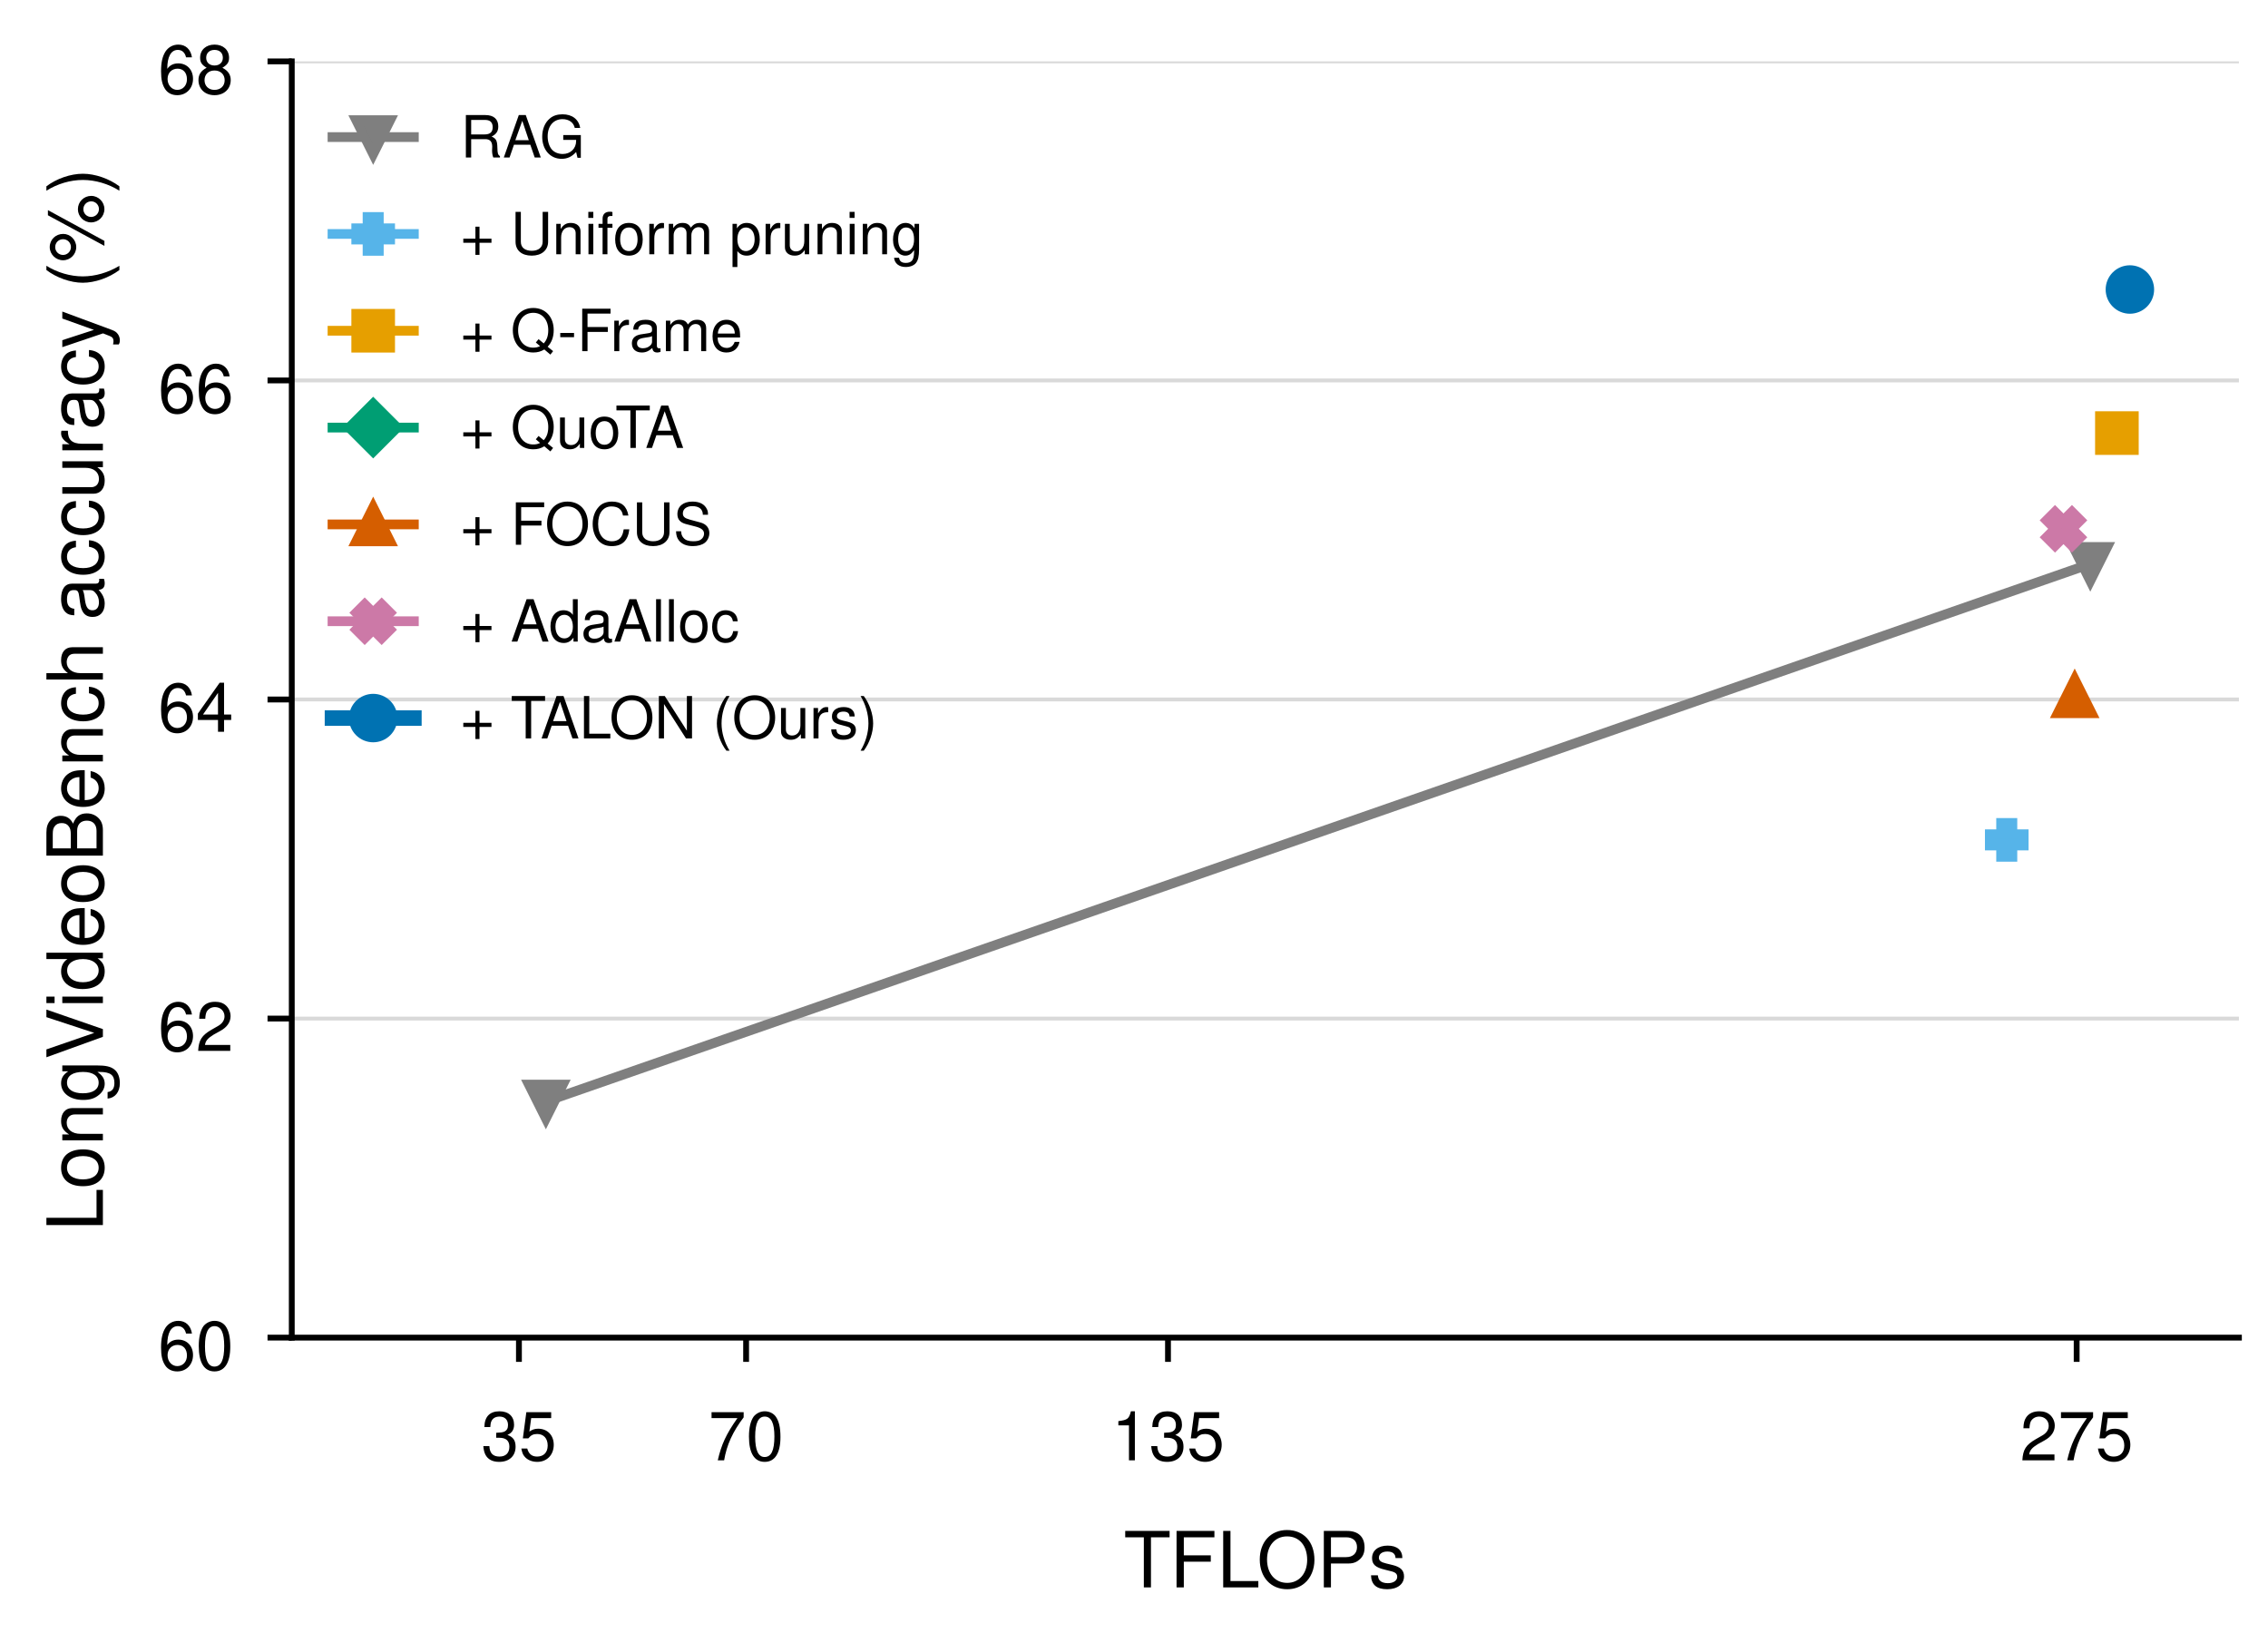
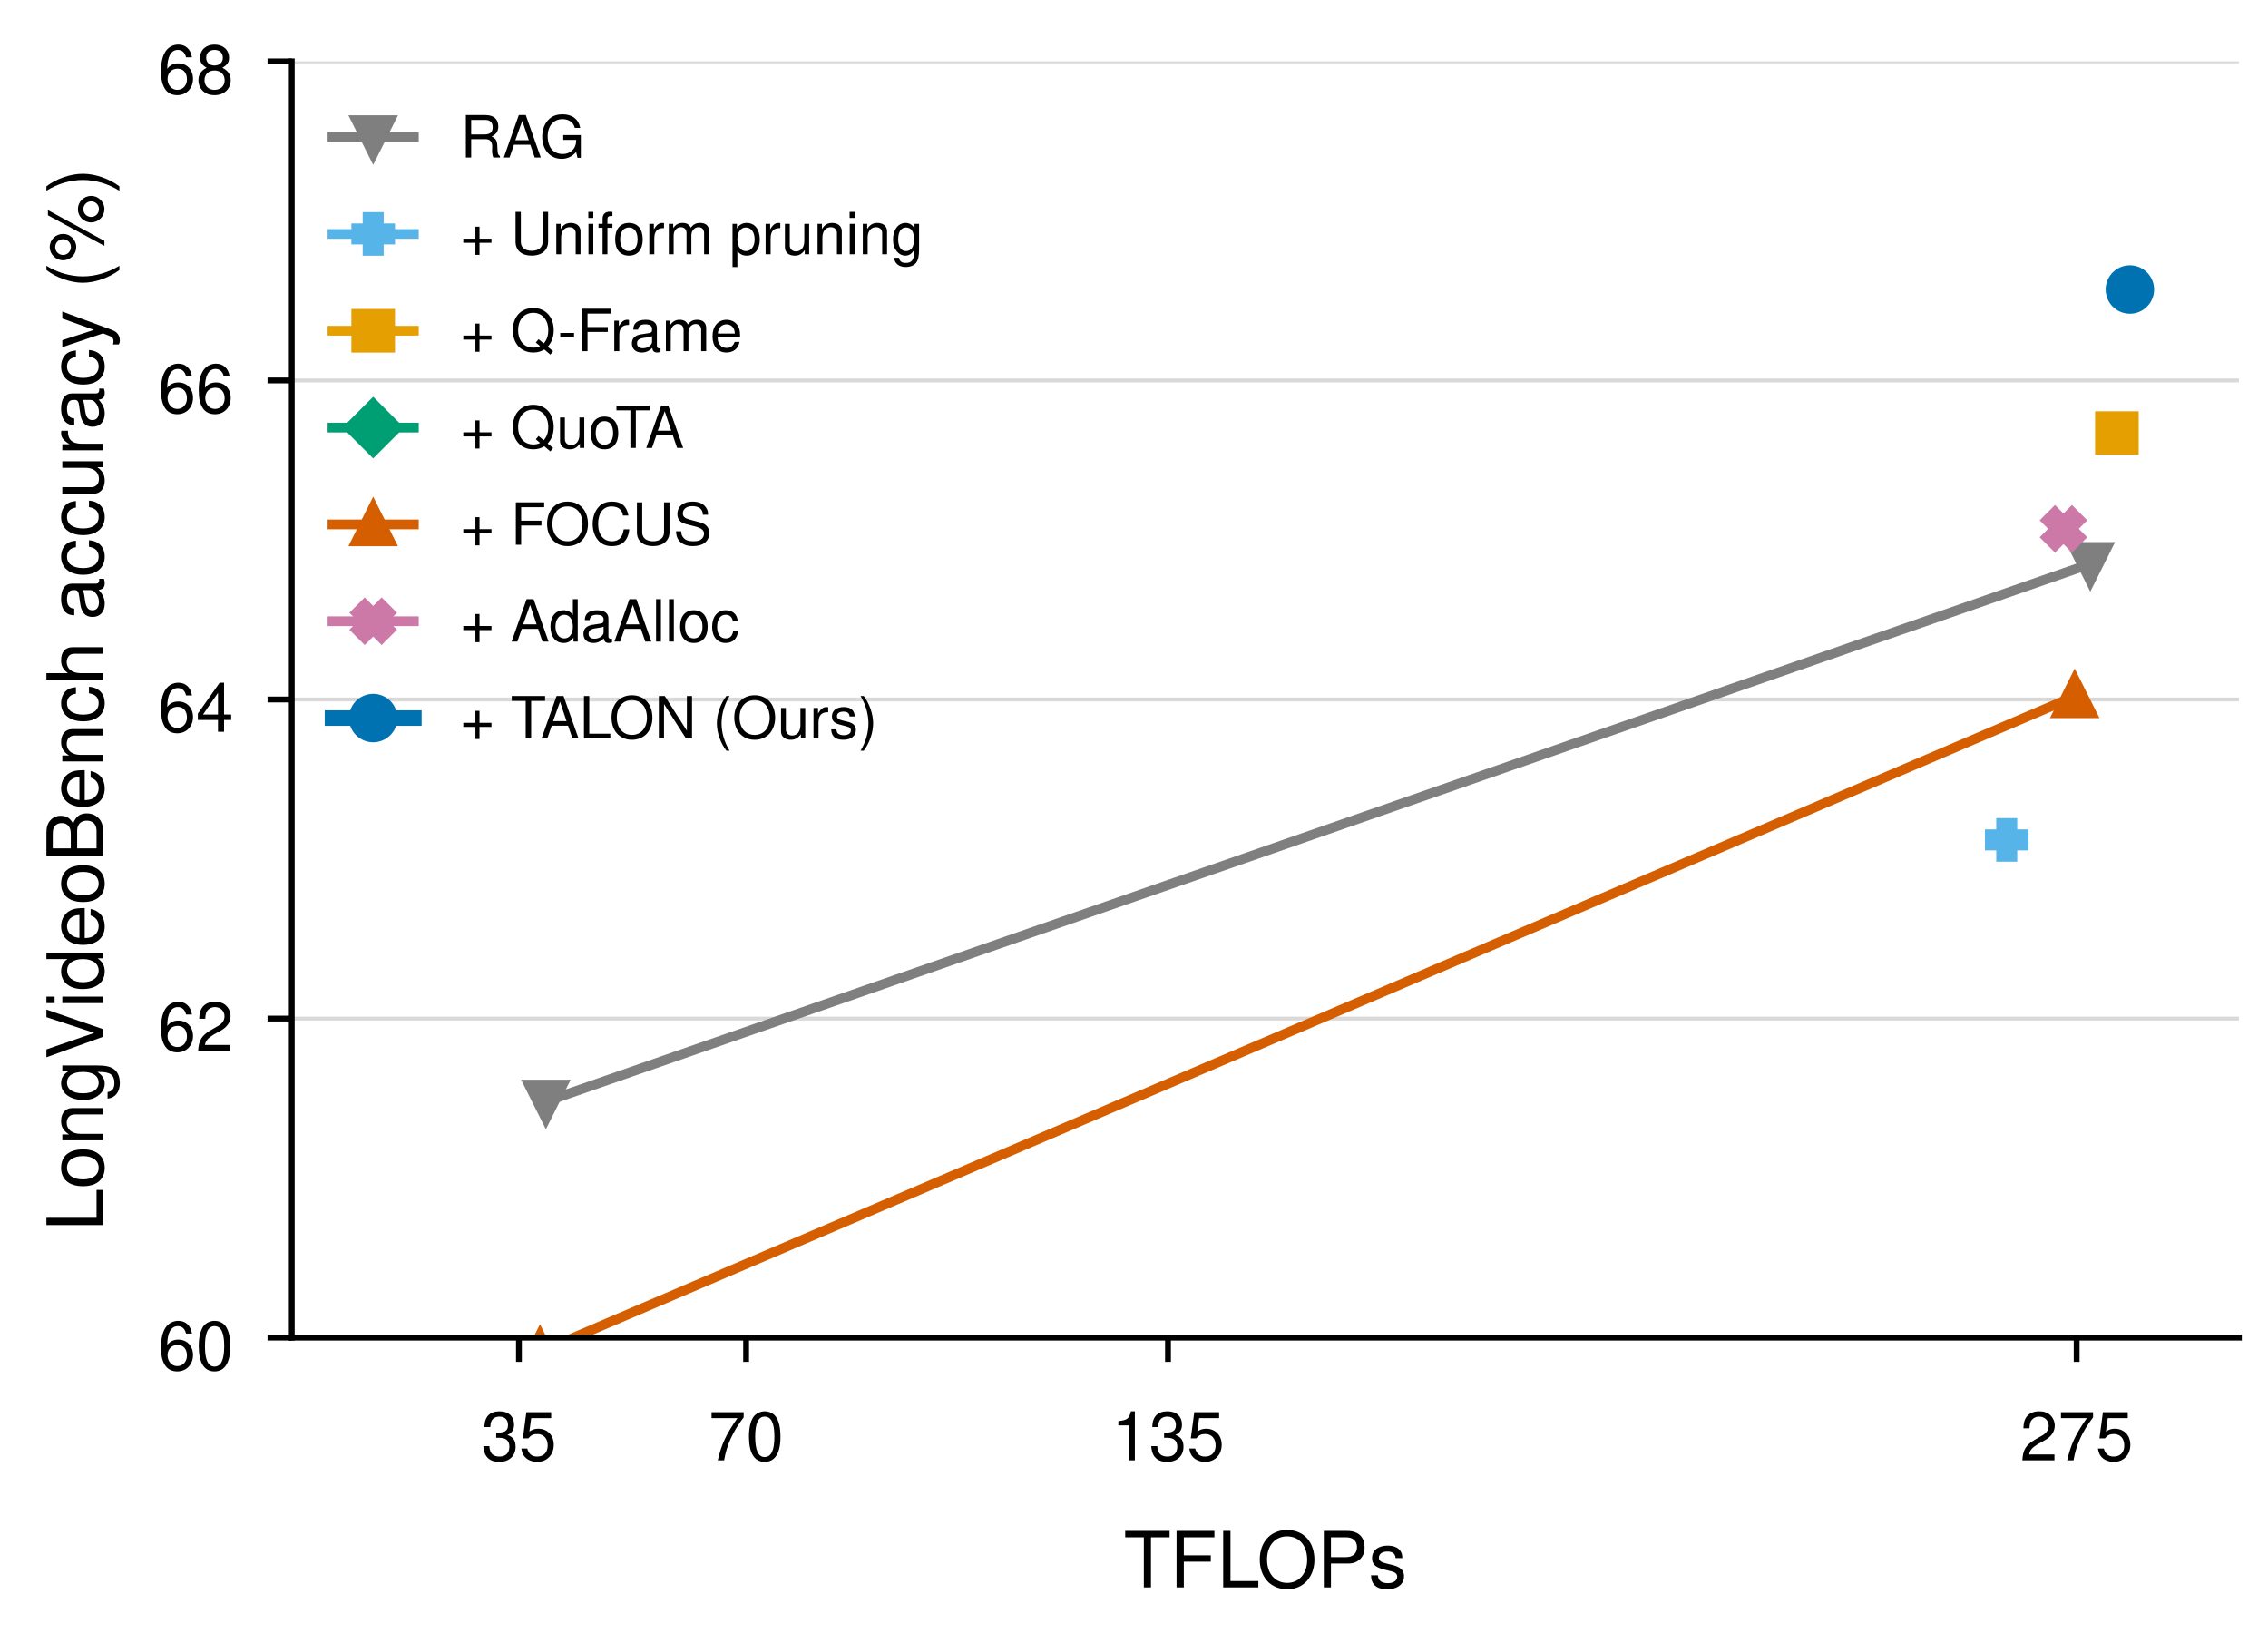
<svg xmlns="http://www.w3.org/2000/svg" xmlns:xlink="http://www.w3.org/1999/xlink" width="234pt" height="168.48pt" viewBox="0 0 234 168.48" version="1.1">
  <defs>
    <style type="text/css">*{stroke-linejoin: round; stroke-linecap: butt}</style>
  </defs>
  <g id="figure_1">
    <g id="patch_1">
      <path d="M 0 168.48  L 234 168.48  L 234 0  L 0 0  z " style="fill: #ffffff" />
    </g>
    <g id="axes_1">
      <g id="patch_2">
        <path d="M 30.103 138.005  L 231 138.005  L 231 6.332  L 30.103 6.332  z " style="fill: #ffffff" />
      </g>
      <g id="matplotlib.axis_1">
        <g id="xtick_1">
          <g id="line2d_1">
            <defs>
-               <path id="m931ed9a717" d="M 0 0  L 0 2.5  " style="stroke: #000000; stroke-width: 0.6" />
+               <path id="m4c8e31c9a9" d="M 0 0  L 0 2.5  " style="stroke: #000000; stroke-width: 0.6" />
            </defs>
            <g>
-               <use xlink:href="#m931ed9a717" x="53.541" y="138.005" style="stroke: #000000; stroke-width: 0.6" />
+               <use xlink:href="#m4c8e31c9a9" x="53.541" y="138.005" style="stroke: #000000; stroke-width: 0.6" />
            </g>
          </g>
          <g id="text_1">
            <text style="font-size: 7px; font-family: 'Helvetica Neue', 'Helvetica', 'Arial', 'TeX Gyre Heros', 'Nimbus Sans', 'Liberation Sans', 'DejaVu Sans', sans-serif; text-anchor: middle" x="53.541" y="150.669" transform="rotate(-0 53.54128 150.6688)">35</text>
          </g>
        </g>
        <g id="xtick_2">
          <g id="line2d_2">
            <g>
-               <use xlink:href="#m931ed9a717" x="76.979" y="138.005" style="stroke: #000000; stroke-width: 0.6" />
+               <use xlink:href="#m4c8e31c9a9" x="76.979" y="138.005" style="stroke: #000000; stroke-width: 0.6" />
            </g>
          </g>
          <g id="text_2">
            <text style="font-size: 7px; font-family: 'Helvetica Neue', 'Helvetica', 'Arial', 'TeX Gyre Heros', 'Nimbus Sans', 'Liberation Sans', 'DejaVu Sans', sans-serif; text-anchor: middle" x="76.979" y="150.669" transform="rotate(-0 76.97919 150.6688)">70</text>
          </g>
        </g>
        <g id="xtick_3">
          <g id="line2d_3">
            <g>
-               <use xlink:href="#m931ed9a717" x="120.507" y="138.005" style="stroke: #000000; stroke-width: 0.6" />
+               <use xlink:href="#m4c8e31c9a9" x="120.507" y="138.005" style="stroke: #000000; stroke-width: 0.6" />
            </g>
          </g>
          <g id="text_3">
            <text style="font-size: 7px; font-family: 'Helvetica Neue', 'Helvetica', 'Arial', 'TeX Gyre Heros', 'Nimbus Sans', 'Liberation Sans', 'DejaVu Sans', sans-serif; text-anchor: middle" x="120.507" y="150.669" transform="rotate(-0 120.5067 150.6688)">135</text>
          </g>
        </g>
        <g id="xtick_4">
          <g id="line2d_4">
            <g>
-               <use xlink:href="#m931ed9a717" x="214.258" y="138.005" style="stroke: #000000; stroke-width: 0.6" />
+               <use xlink:href="#m4c8e31c9a9" x="214.258" y="138.005" style="stroke: #000000; stroke-width: 0.6" />
            </g>
          </g>
          <g id="text_4">
            <text style="font-size: 7px; font-family: 'Helvetica Neue', 'Helvetica', 'Arial', 'TeX Gyre Heros', 'Nimbus Sans', 'Liberation Sans', 'DejaVu Sans', sans-serif; text-anchor: middle" x="214.258" y="150.669" transform="rotate(-0 214.2584 150.6688)">275</text>
          </g>
        </g>
        <g id="text_5">
          <text style="font-size: 8px; font-family: 'Helvetica Neue', 'Helvetica', 'Arial', 'TeX Gyre Heros', 'Nimbus Sans', 'Liberation Sans', 'DejaVu Sans', sans-serif; text-anchor: middle" x="130.552" y="163.776" transform="rotate(-0 130.5516 163.7758)">TFLOPs</text>
        </g>
      </g>
      <g id="matplotlib.axis_2">
        <g id="ytick_1">
          <g id="line2d_5">
-             <path d="M 30.103 138.005  L 231 138.005  " clip-path="url(#pdeb0773eb6)" style="fill: none; stroke: #d9d9d9; stroke-width: 0.4; stroke-linecap: square" />
+             <path d="M 30.103 138.005  L 231 138.005  " clip-path="url(#pea13bf3263)" style="fill: none; stroke: #d9d9d9; stroke-width: 0.4; stroke-linecap: square" />
          </g>
          <g id="line2d_6">
            <defs>
-               <path id="mc3cbaa3275" d="M 0 0  L -2.5 0  " style="stroke: #000000; stroke-width: 0.6" />
+               <path id="m280ac7355d" d="M 0 0  L -2.5 0  " style="stroke: #000000; stroke-width: 0.6" />
            </defs>
            <g>
-               <use xlink:href="#mc3cbaa3275" x="30.103" y="138.005" style="stroke: #000000; stroke-width: 0.6" />
+               <use xlink:href="#m280ac7355d" x="30.103" y="138.005" style="stroke: #000000; stroke-width: 0.6" />
            </g>
          </g>
          <g id="text_6">
            <text style="font-size: 7px; font-family: 'Helvetica Neue', 'Helvetica', 'Arial', 'TeX Gyre Heros', 'Nimbus Sans', 'Liberation Sans', 'DejaVu Sans', sans-serif; text-anchor: end" x="24.103" y="141.337" transform="rotate(-0 24.10337 141.3368)">60</text>
          </g>
        </g>
        <g id="ytick_2">
          <g id="line2d_7">
-             <path d="M 30.103 105.087  L 231 105.087  " clip-path="url(#pdeb0773eb6)" style="fill: none; stroke: #d9d9d9; stroke-width: 0.4; stroke-linecap: square" />
+             <path d="M 30.103 105.087  L 231 105.087  " clip-path="url(#pea13bf3263)" style="fill: none; stroke: #d9d9d9; stroke-width: 0.4; stroke-linecap: square" />
          </g>
          <g id="line2d_8">
            <g>
-               <use xlink:href="#mc3cbaa3275" x="30.103" y="105.087" style="stroke: #000000; stroke-width: 0.6" />
+               <use xlink:href="#m280ac7355d" x="30.103" y="105.087" style="stroke: #000000; stroke-width: 0.6" />
            </g>
          </g>
          <g id="text_7">
            <text style="font-size: 7px; font-family: 'Helvetica Neue', 'Helvetica', 'Arial', 'TeX Gyre Heros', 'Nimbus Sans', 'Liberation Sans', 'DejaVu Sans', sans-serif; text-anchor: end" x="24.103" y="108.419" transform="rotate(-0 24.10337 108.4186)">62</text>
          </g>
        </g>
        <g id="ytick_3">
          <g id="line2d_9">
-             <path d="M 30.103 72.168  L 231 72.168  " clip-path="url(#pdeb0773eb6)" style="fill: none; stroke: #d9d9d9; stroke-width: 0.4; stroke-linecap: square" />
+             <path d="M 30.103 72.168  L 231 72.168  " clip-path="url(#pea13bf3263)" style="fill: none; stroke: #d9d9d9; stroke-width: 0.4; stroke-linecap: square" />
          </g>
          <g id="line2d_10">
            <g>
-               <use xlink:href="#mc3cbaa3275" x="30.103" y="72.168" style="stroke: #000000; stroke-width: 0.6" />
+               <use xlink:href="#m280ac7355d" x="30.103" y="72.168" style="stroke: #000000; stroke-width: 0.6" />
            </g>
          </g>
          <g id="text_8">
            <text style="font-size: 7px; font-family: 'Helvetica Neue', 'Helvetica', 'Arial', 'TeX Gyre Heros', 'Nimbus Sans', 'Liberation Sans', 'DejaVu Sans', sans-serif; text-anchor: end" x="24.103" y="75.501" transform="rotate(-0 24.10337 75.5005)">64</text>
          </g>
        </g>
        <g id="ytick_4">
          <g id="line2d_11">
-             <path d="M 30.103 39.25  L 231 39.25  " clip-path="url(#pdeb0773eb6)" style="fill: none; stroke: #d9d9d9; stroke-width: 0.4; stroke-linecap: square" />
+             <path d="M 30.103 39.25  L 231 39.25  " clip-path="url(#pea13bf3263)" style="fill: none; stroke: #d9d9d9; stroke-width: 0.4; stroke-linecap: square" />
          </g>
          <g id="line2d_12">
            <g>
-               <use xlink:href="#mc3cbaa3275" x="30.103" y="39.25" style="stroke: #000000; stroke-width: 0.6" />
+               <use xlink:href="#m280ac7355d" x="30.103" y="39.25" style="stroke: #000000; stroke-width: 0.6" />
            </g>
          </g>
          <g id="text_9">
            <text style="font-size: 7px; font-family: 'Helvetica Neue', 'Helvetica', 'Arial', 'TeX Gyre Heros', 'Nimbus Sans', 'Liberation Sans', 'DejaVu Sans', sans-serif; text-anchor: end" x="24.103" y="42.582" transform="rotate(-0 24.10337 42.58237)">66</text>
          </g>
        </g>
        <g id="ytick_5">
          <g id="line2d_13">
-             <path d="M 30.103 6.332  L 231 6.332  " clip-path="url(#pdeb0773eb6)" style="fill: none; stroke: #d9d9d9; stroke-width: 0.4; stroke-linecap: square" />
+             <path d="M 30.103 6.332  L 231 6.332  " clip-path="url(#pea13bf3263)" style="fill: none; stroke: #d9d9d9; stroke-width: 0.4; stroke-linecap: square" />
          </g>
          <g id="line2d_14">
            <g>
-               <use xlink:href="#mc3cbaa3275" x="30.103" y="6.332" style="stroke: #000000; stroke-width: 0.6" />
+               <use xlink:href="#m280ac7355d" x="30.103" y="6.332" style="stroke: #000000; stroke-width: 0.6" />
            </g>
          </g>
          <g id="text_10">
            <text style="font-size: 7px; font-family: 'Helvetica Neue', 'Helvetica', 'Arial', 'TeX Gyre Heros', 'Nimbus Sans', 'Liberation Sans', 'DejaVu Sans', sans-serif; text-anchor: end" x="24.103" y="9.664" transform="rotate(-0 24.10337 9.66424)">68</text>
          </g>
        </g>
        <g id="text_11">
          <text style="font-size: 8px; font-family: 'Helvetica Neue', 'Helvetica', 'Arial', 'TeX Gyre Heros', 'Nimbus Sans', 'Liberation Sans', 'DejaVu Sans', sans-serif; text-anchor: middle" x="10.616" y="72.168" transform="rotate(-90 10.61624 72.1685)">LongVideoBench accuracy (%)</text>
        </g>
      </g>
      <g id="line2d_15">
-         <path d="M 56.32 113.645  L 215.665 58.178  " clip-path="url(#pdeb0773eb6)" style="fill: none; stroke: #7f7f7f; stroke-linecap: square" />
-         <defs>
-           <path id="me75dc57f08" d="M -0 1.75  L 1.75 -1.75  L -1.75 -1.75  z " style="stroke: #7f7f7f; stroke-linejoin: miter" />
-         </defs>
-         <g clip-path="url(#pdeb0773eb6)">
-           <use xlink:href="#me75dc57f08" x="56.32" y="113.645" style="fill: #7f7f7f; stroke: #7f7f7f; stroke-linejoin: miter" />
-           <use xlink:href="#me75dc57f08" x="215.665" y="58.178" style="fill: #7f7f7f; stroke: #7f7f7f; stroke-linejoin: miter" />
+         <path d="M 56.32 113.645  L 215.665 58.178  " clip-path="url(#pea13bf3263)" style="fill: none; stroke: #7f7f7f; stroke-linecap: square" />
+         <defs>
+           <path id="m280f5522f3" d="M -0 1.75  L 1.75 -1.75  L -1.75 -1.75  z " style="stroke: #7f7f7f; stroke-linejoin: miter" />
+         </defs>
+         <g clip-path="url(#pea13bf3263)">
+           <use xlink:href="#m280f5522f3" x="56.32" y="113.645" style="fill: #7f7f7f; stroke: #7f7f7f; stroke-linejoin: miter" />
+           <use xlink:href="#m280f5522f3" x="215.665" y="58.178" style="fill: #7f7f7f; stroke: #7f7f7f; stroke-linejoin: miter" />
        </g>
      </g>
      <g id="line2d_16">
-         <path d="M 207.046 86.652  " clip-path="url(#pdeb0773eb6)" style="fill: none; stroke: #56b4e9; stroke-linecap: square" />
-         <defs>
-           <path id="mf6df508dc4" d="M -0.583 1.75  L 0.583 1.75  L 0.583 0.583  L 1.75 0.583  L 1.75 -0.583  L 0.583 -0.583  L 0.583 -1.75  L -0.583 -1.75  L -0.583 -0.583  L -1.75 -0.583  L -1.75 0.583  L -0.583 0.583  z " style="stroke: #56b4e9; stroke-linejoin: miter" />
-         </defs>
-         <g clip-path="url(#pdeb0773eb6)">
-           <use xlink:href="#mf6df508dc4" x="207.046" y="86.652" style="fill: #56b4e9; stroke: #56b4e9; stroke-linejoin: miter" />
+         <path d="M 207.046 86.652  " clip-path="url(#pea13bf3263)" style="fill: none; stroke: #56b4e9; stroke-linecap: square" />
+         <defs>
+           <path id="m5a8c091ad4" d="M -0.583 1.75  L 0.583 1.75  L 0.583 0.583  L 1.75 0.583  L 1.75 -0.583  L 0.583 -0.583  L 0.583 -1.75  L -0.583 -1.75  L -0.583 -0.583  L -1.75 -0.583  L -1.75 0.583  L -0.583 0.583  z " style="stroke: #56b4e9; stroke-linejoin: miter" />
+         </defs>
+         <g clip-path="url(#pea13bf3263)">
+           <use xlink:href="#m5a8c091ad4" x="207.046" y="86.652" style="fill: #56b4e9; stroke: #56b4e9; stroke-linejoin: miter" />
        </g>
      </g>
      <g id="line2d_17">
-         <path d="M 218.41 44.682  " clip-path="url(#pdeb0773eb6)" style="fill: none; stroke: #e69f00; stroke-linecap: square" />
-         <defs>
-           <path id="mb46cc9fb8e" d="M -1.75 1.75  L 1.75 1.75  L 1.75 -1.75  L -1.75 -1.75  z " style="stroke: #e69f00; stroke-linejoin: miter" />
-         </defs>
-         <g clip-path="url(#pdeb0773eb6)">
-           <use xlink:href="#mb46cc9fb8e" x="218.41" y="44.682" style="fill: #e69f00; stroke: #e69f00; stroke-linejoin: miter" />
+         <path d="M 218.41 44.682  " clip-path="url(#pea13bf3263)" style="fill: none; stroke: #e69f00; stroke-linecap: square" />
+         <defs>
+           <path id="m343b6629b5" d="M -1.75 1.75  L 1.75 1.75  L 1.75 -1.75  L -1.75 -1.75  z " style="stroke: #e69f00; stroke-linejoin: miter" />
+         </defs>
+         <g clip-path="url(#pea13bf3263)">
+           <use xlink:href="#m343b6629b5" x="218.41" y="44.682" style="fill: #e69f00; stroke: #e69f00; stroke-linejoin: miter" />
        </g>
      </g>
      <g id="line2d_18">
-         <path clip-path="url(#pdeb0773eb6)" style="fill: none; stroke: #009e73; stroke-linecap: square" />
-         <defs>
-           <path id="m6f215e0e8f" d="M -0 2.475  L 2.475 0  L 0 -2.475  L -2.475 -0  z " style="stroke: #009e73; stroke-linejoin: miter" />
-         </defs>
-         <g clip-path="url(#pdeb0773eb6)">
-           <use xlink:href="#m6f215e0e8f" x="1273.652" y="28.717" style="fill: #009e73; stroke: #009e73; stroke-linejoin: miter" />
+         <path clip-path="url(#pea13bf3263)" style="fill: none; stroke: #009e73; stroke-linecap: square" />
+         <defs>
+           <path id="m2ab2873790" d="M -0 2.475  L 2.475 0  L 0 -2.475  L -2.475 -0  z " style="stroke: #009e73; stroke-linejoin: miter" />
+         </defs>
+         <g clip-path="url(#pea13bf3263)">
+           <use xlink:href="#m2ab2873790" x="1273.652" y="28.717" style="fill: #009e73; stroke: #009e73; stroke-linejoin: miter" />
        </g>
      </g>
      <g id="line2d_19">
-         <path d="M 214.057 71.839  " clip-path="url(#pdeb0773eb6)" style="fill: none; stroke: #d55e00; stroke-linecap: square" />
-         <defs>
-           <path id="m7dffbcac8e" d="M 0 -1.75  L -1.75 1.75  L 1.75 1.75  z " style="stroke: #d55e00; stroke-linejoin: miter" />
-         </defs>
-         <g clip-path="url(#pdeb0773eb6)">
-           <use xlink:href="#m7dffbcac8e" x="214.057" y="71.839" style="fill: #d55e00; stroke: #d55e00; stroke-linejoin: miter" />
+         <path d="M 55.711 139.486  L 214.057 71.839  " clip-path="url(#pea13bf3263)" style="fill: none; stroke: #d55e00; stroke-linecap: square" />
+         <defs>
+           <path id="m32fd6731f4" d="M 0 -1.75  L -1.75 1.75  L 1.75 1.75  z " style="stroke: #d55e00; stroke-linejoin: miter" />
+         </defs>
+         <g clip-path="url(#pea13bf3263)">
+           <use xlink:href="#m32fd6731f4" x="55.711" y="139.486" style="fill: #d55e00; stroke: #d55e00; stroke-linejoin: miter" />
+           <use xlink:href="#m32fd6731f4" x="214.057" y="71.839" style="fill: #d55e00; stroke: #d55e00; stroke-linejoin: miter" />
        </g>
      </g>
      <g id="line2d_20">
-         <path d="M 212.899 54.557  " clip-path="url(#pdeb0773eb6)" style="fill: none; stroke: #cc79a7; stroke-linecap: square" />
-         <defs>
-           <path id="m56ba03620a" d="M -0.875 1.75  L 0 0.875  L 0.875 1.75  L 1.75 0.875  L 0.875 0  L 1.75 -0.875  L 0.875 -1.75  L 0 -0.875  L -0.875 -1.75  L -1.75 -0.875  L -0.875 0  L -1.75 0.875  z " style="stroke: #cc79a7; stroke-linejoin: miter" />
-         </defs>
-         <g clip-path="url(#pdeb0773eb6)">
-           <use xlink:href="#m56ba03620a" x="212.899" y="54.557" style="fill: #cc79a7; stroke: #cc79a7; stroke-linejoin: miter" />
+         <path d="M 212.899 54.557  " clip-path="url(#pea13bf3263)" style="fill: none; stroke: #cc79a7; stroke-linecap: square" />
+         <defs>
+           <path id="mb866800d5d" d="M -0.875 1.75  L 0 0.875  L 0.875 1.75  L 1.75 0.875  L 0.875 0  L 1.75 -0.875  L 0.875 -1.75  L 0 -0.875  L -0.875 -1.75  L -1.75 -0.875  L -0.875 0  L -1.75 0.875  z " style="stroke: #cc79a7; stroke-linejoin: miter" />
+         </defs>
+         <g clip-path="url(#pea13bf3263)">
+           <use xlink:href="#mb866800d5d" x="212.899" y="54.557" style="fill: #cc79a7; stroke: #cc79a7; stroke-linejoin: miter" />
        </g>
      </g>
      <g id="patch_3">
        <path d="M 30.103 138.005  L 30.103 6.332  " style="fill: none; stroke: #000000; stroke-width: 0.6; stroke-linejoin: miter; stroke-linecap: square" />
      </g>
      <g id="patch_4">
        <path d="M 30.103 138.005  L 231 138.005  " style="fill: none; stroke: #000000; stroke-width: 0.6; stroke-linejoin: miter; stroke-linecap: square" />
      </g>
      <g id="line2d_21">
-         <path d="M 219.75 29.869  " clip-path="url(#pdeb0773eb6)" style="fill: none; stroke: #0072b2; stroke-width: 1.6; stroke-linecap: square" />
-         <defs>
-           <path id="md8795a855e" d="M 0 2  C 0.53 2 1.039 1.789 1.414 1.414  C 1.789 1.039 2 0.53 2 0  C 2 -0.53 1.789 -1.039 1.414 -1.414  C 1.039 -1.789 0.53 -2 0 -2  C -0.53 -2 -1.039 -1.789 -1.414 -1.414  C -1.789 -1.039 -2 -0.53 -2 0  C -2 0.53 -1.789 1.039 -1.414 1.414  C -1.039 1.789 -0.53 2 0 2  z " style="stroke: #0072b2" />
-         </defs>
-         <g clip-path="url(#pdeb0773eb6)">
-           <use xlink:href="#md8795a855e" x="219.75" y="29.869" style="fill: #0072b2; stroke: #0072b2" />
+         <path d="M 219.75 29.869  " clip-path="url(#pea13bf3263)" style="fill: none; stroke: #0072b2; stroke-width: 1.6; stroke-linecap: square" />
+         <defs>
+           <path id="ma071f48528" d="M 0 2  C 0.53 2 1.039 1.789 1.414 1.414  C 1.789 1.039 2 0.53 2 0  C 2 -0.53 1.789 -1.039 1.414 -1.414  C 1.039 -1.789 0.53 -2 0 -2  C -0.53 -2 -1.039 -1.789 -1.414 -1.414  C -1.789 -1.039 -2 -0.53 -2 0  C -2 0.53 -1.789 1.039 -1.414 1.414  C -1.039 1.789 -0.53 2 0 2  z " style="stroke: #0072b2" />
+         </defs>
+         <g clip-path="url(#pea13bf3263)">
+           <use xlink:href="#ma071f48528" x="219.75" y="29.869" style="fill: #0072b2; stroke: #0072b2" />
        </g>
      </g>
      <g id="legend_1">
        <g id="line2d_22">
          <path d="M 34.303 14.144  L 38.503 14.144  L 42.703 14.144  " style="fill: none; stroke: #7f7f7f; stroke-linecap: square" />
          <g>
-             <use xlink:href="#me75dc57f08" x="38.503" y="14.144" style="fill: #7f7f7f; stroke: #7f7f7f; stroke-linejoin: miter" />
+             <use xlink:href="#m280f5522f3" x="38.503" y="14.144" style="fill: #7f7f7f; stroke: #7f7f7f; stroke-linejoin: miter" />
          </g>
        </g>
        <g id="text_12">
          <text style="font-size: 6px; font-family: 'Helvetica Neue', 'Helvetica', 'Arial', 'TeX Gyre Heros', 'Nimbus Sans', 'Liberation Sans', 'DejaVu Sans', sans-serif; text-anchor: start" x="47.503" y="16.244" transform="rotate(-0 47.50337 16.24424)">RAG</text>
        </g>
        <g id="line2d_23">
          <path d="M 34.303 24.134  L 38.503 24.134  L 42.703 24.134  " style="fill: none; stroke: #56b4e9; stroke-linecap: square" />
          <g>
-             <use xlink:href="#mf6df508dc4" x="38.503" y="24.134" style="fill: #56b4e9; stroke: #56b4e9; stroke-linejoin: miter" />
+             <use xlink:href="#m5a8c091ad4" x="38.503" y="24.134" style="fill: #56b4e9; stroke: #56b4e9; stroke-linejoin: miter" />
          </g>
        </g>
        <g id="text_13">
          <text style="font-size: 6px; font-family: 'Helvetica Neue', 'Helvetica', 'Arial', 'TeX Gyre Heros', 'Nimbus Sans', 'Liberation Sans', 'DejaVu Sans', sans-serif; text-anchor: start" x="47.503" y="26.234" transform="rotate(-0 47.50337 26.23424)">+ Uniform pruning</text>
        </g>
        <g id="line2d_24">
          <path d="M 34.303 34.124  L 38.503 34.124  L 42.703 34.124  " style="fill: none; stroke: #e69f00; stroke-linecap: square" />
          <g>
-             <use xlink:href="#mb46cc9fb8e" x="38.503" y="34.124" style="fill: #e69f00; stroke: #e69f00; stroke-linejoin: miter" />
+             <use xlink:href="#m343b6629b5" x="38.503" y="34.124" style="fill: #e69f00; stroke: #e69f00; stroke-linejoin: miter" />
          </g>
        </g>
        <g id="text_14">
          <text style="font-size: 6px; font-family: 'Helvetica Neue', 'Helvetica', 'Arial', 'TeX Gyre Heros', 'Nimbus Sans', 'Liberation Sans', 'DejaVu Sans', sans-serif; text-anchor: start" x="47.503" y="36.224" transform="rotate(-0 47.50337 36.22424)">+ Q-Frame</text>
        </g>
        <g id="line2d_25">
          <path d="M 34.303 44.114  L 38.503 44.114  L 42.703 44.114  " style="fill: none; stroke: #009e73; stroke-linecap: square" />
          <g>
-             <use xlink:href="#m6f215e0e8f" x="38.503" y="44.114" style="fill: #009e73; stroke: #009e73; stroke-linejoin: miter" />
+             <use xlink:href="#m2ab2873790" x="38.503" y="44.114" style="fill: #009e73; stroke: #009e73; stroke-linejoin: miter" />
          </g>
        </g>
        <g id="text_15">
          <text style="font-size: 6px; font-family: 'Helvetica Neue', 'Helvetica', 'Arial', 'TeX Gyre Heros', 'Nimbus Sans', 'Liberation Sans', 'DejaVu Sans', sans-serif; text-anchor: start" x="47.503" y="46.214" transform="rotate(-0 47.50337 46.21424)">+ QuoTA</text>
        </g>
        <g id="line2d_26">
          <path d="M 34.303 54.104  L 38.503 54.104  L 42.703 54.104  " style="fill: none; stroke: #d55e00; stroke-linecap: square" />
          <g>
-             <use xlink:href="#m7dffbcac8e" x="38.503" y="54.104" style="fill: #d55e00; stroke: #d55e00; stroke-linejoin: miter" />
+             <use xlink:href="#m32fd6731f4" x="38.503" y="54.104" style="fill: #d55e00; stroke: #d55e00; stroke-linejoin: miter" />
          </g>
        </g>
        <g id="text_16">
          <text style="font-size: 6px; font-family: 'Helvetica Neue', 'Helvetica', 'Arial', 'TeX Gyre Heros', 'Nimbus Sans', 'Liberation Sans', 'DejaVu Sans', sans-serif; text-anchor: start" x="47.503" y="56.204" transform="rotate(-0 47.50337 56.20424)">+ FOCUS</text>
        </g>
        <g id="line2d_27">
          <path d="M 34.303 64.094  L 38.503 64.094  L 42.703 64.094  " style="fill: none; stroke: #cc79a7; stroke-linecap: square" />
          <g>
-             <use xlink:href="#m56ba03620a" x="38.503" y="64.094" style="fill: #cc79a7; stroke: #cc79a7; stroke-linejoin: miter" />
+             <use xlink:href="#mb866800d5d" x="38.503" y="64.094" style="fill: #cc79a7; stroke: #cc79a7; stroke-linejoin: miter" />
          </g>
        </g>
        <g id="text_17">
          <text style="font-size: 6px; font-family: 'Helvetica Neue', 'Helvetica', 'Arial', 'TeX Gyre Heros', 'Nimbus Sans', 'Liberation Sans', 'DejaVu Sans', sans-serif; text-anchor: start" x="47.503" y="66.194" transform="rotate(-0 47.50337 66.19424)">+ AdaAlloc</text>
        </g>
        <g id="line2d_28">
          <path d="M 34.303 74.084  L 38.503 74.084  L 42.703 74.084  " style="fill: none; stroke: #0072b2; stroke-width: 1.6; stroke-linecap: square" />
          <g>
-             <use xlink:href="#md8795a855e" x="38.503" y="74.084" style="fill: #0072b2; stroke: #0072b2" />
+             <use xlink:href="#ma071f48528" x="38.503" y="74.084" style="fill: #0072b2; stroke: #0072b2" />
          </g>
        </g>
        <g id="text_18">
          <text style="font-size: 6px; font-family: 'Helvetica Neue', 'Helvetica', 'Arial', 'TeX Gyre Heros', 'Nimbus Sans', 'Liberation Sans', 'DejaVu Sans', sans-serif; text-anchor: start" x="47.503" y="76.184" transform="rotate(-0 47.50337 76.18424)">+ TALON (Ours)</text>
        </g>
      </g>
    </g>
  </g>
  <defs>
-     <clipPath id="pdeb0773eb6">
+     <clipPath id="pea13bf3263">
      <rect x="30.103" y="6.332" width="200.896" height="131.673" />
    </clipPath>
  </defs>
</svg>
